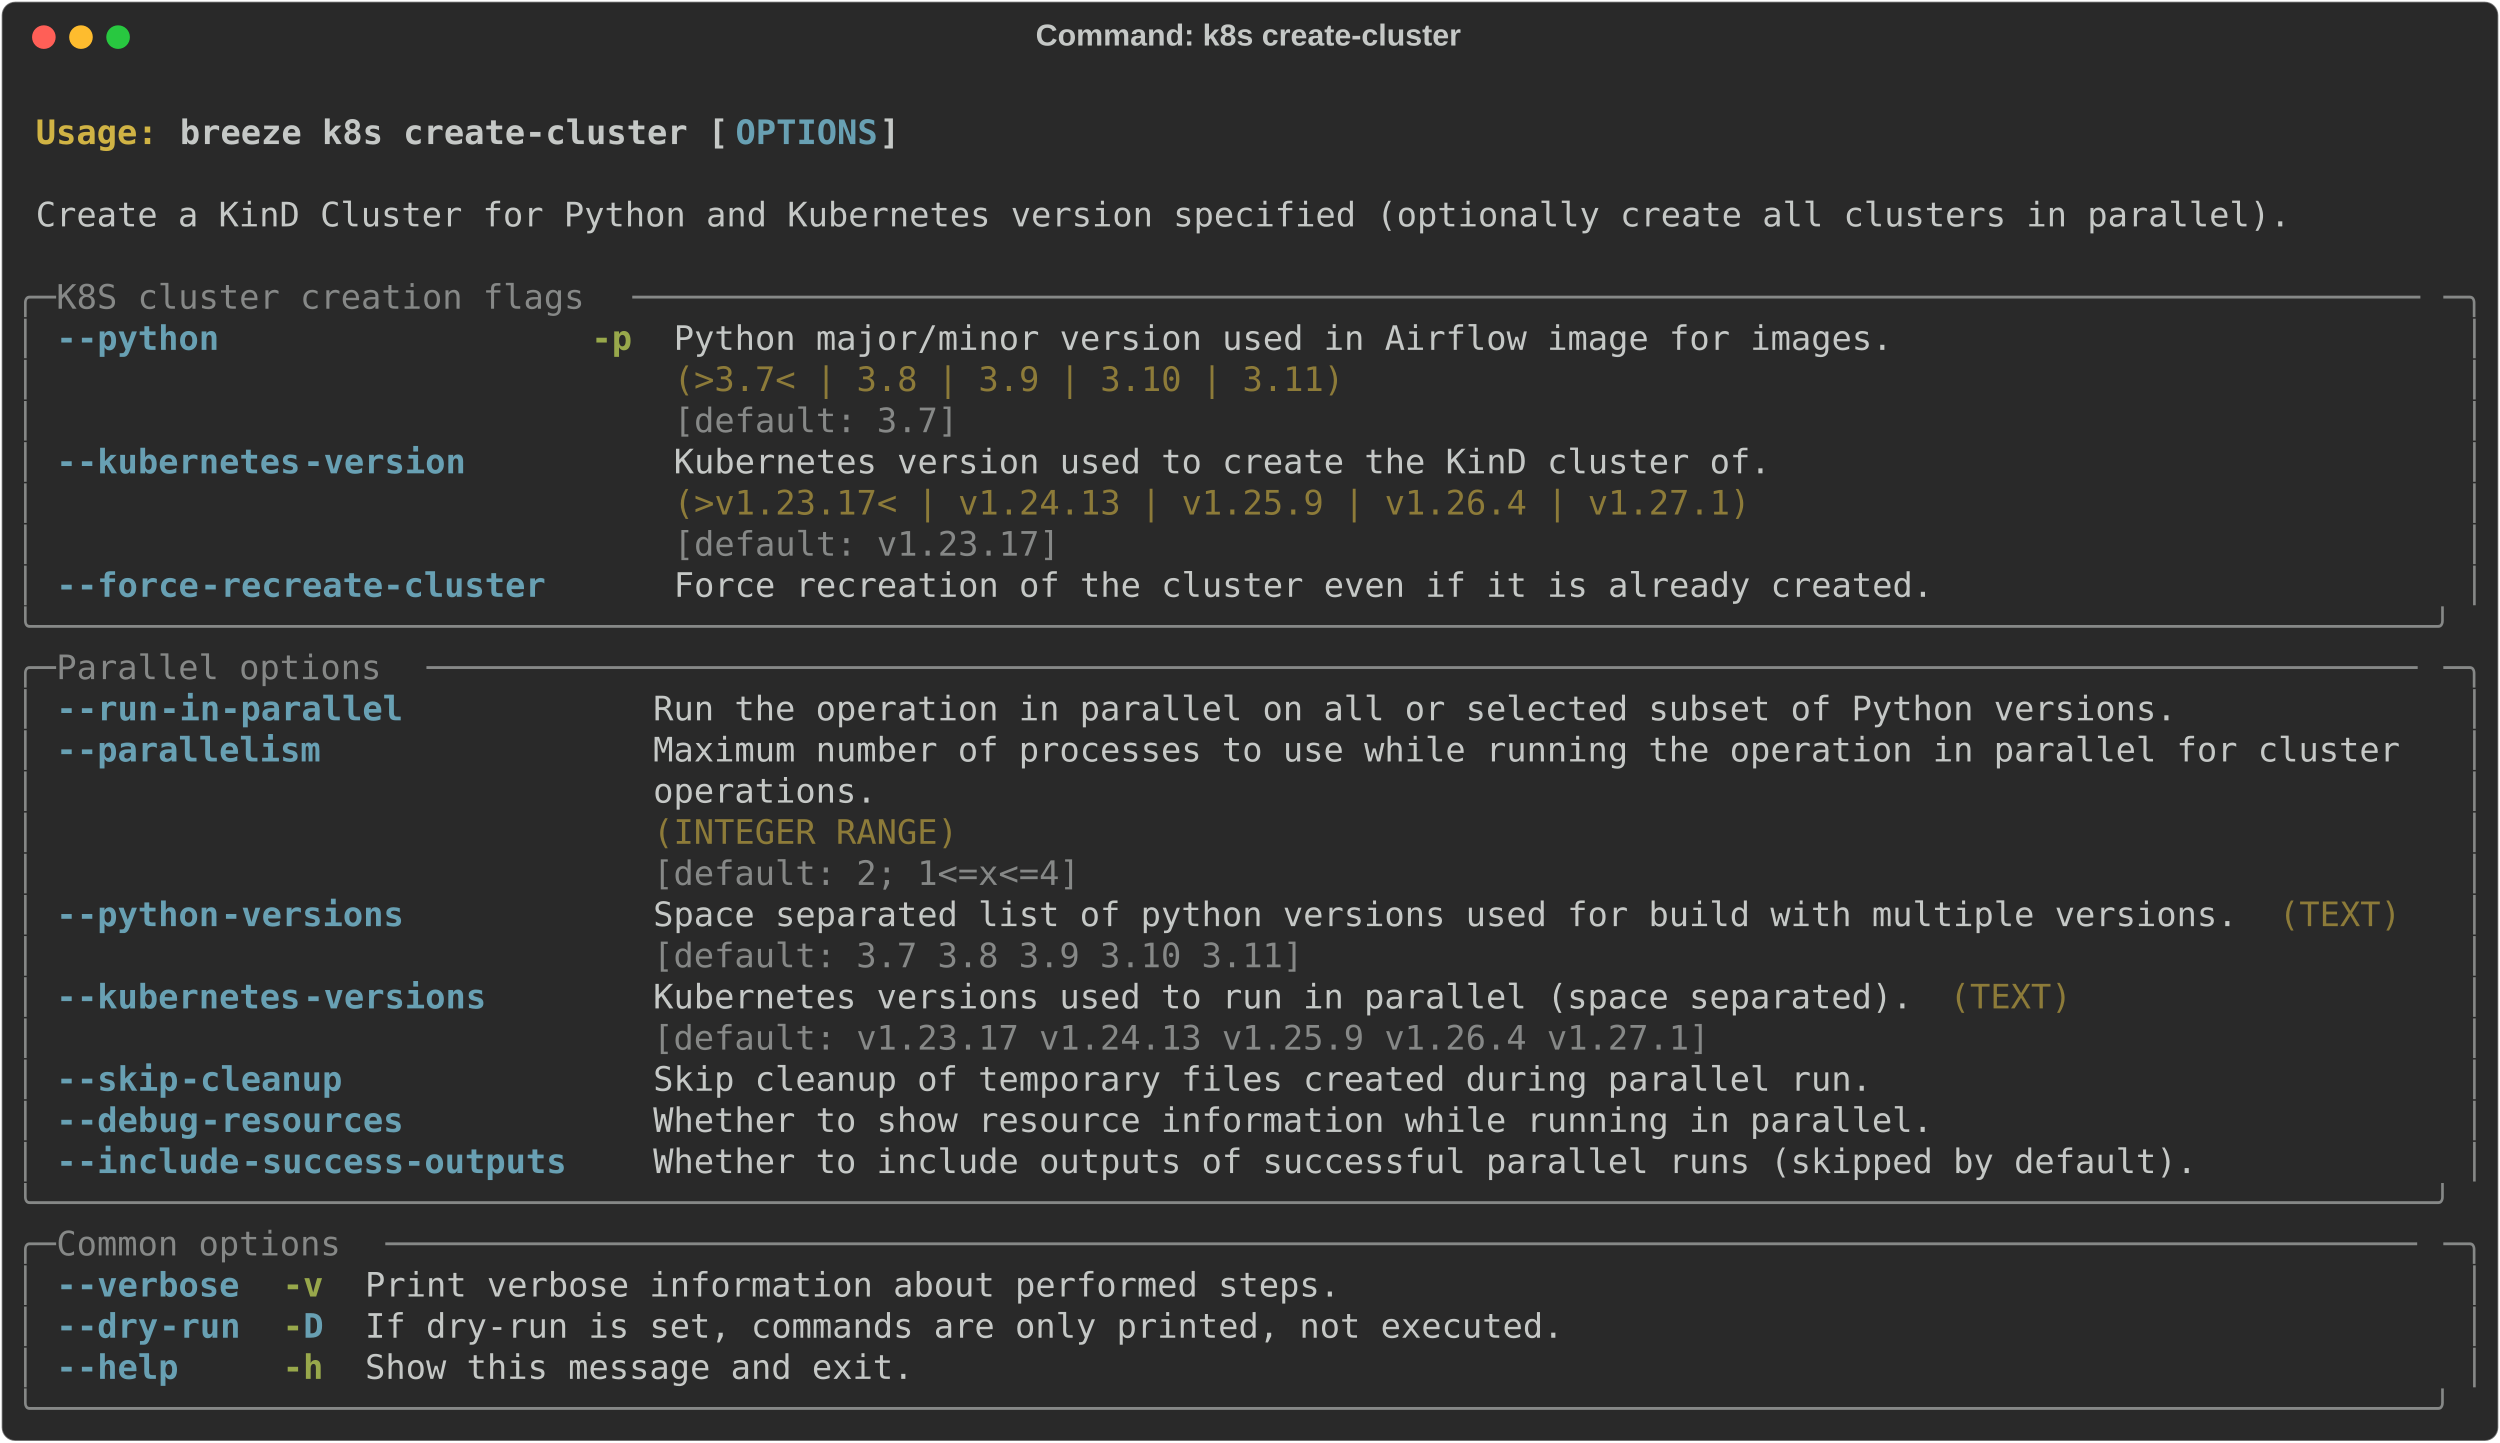
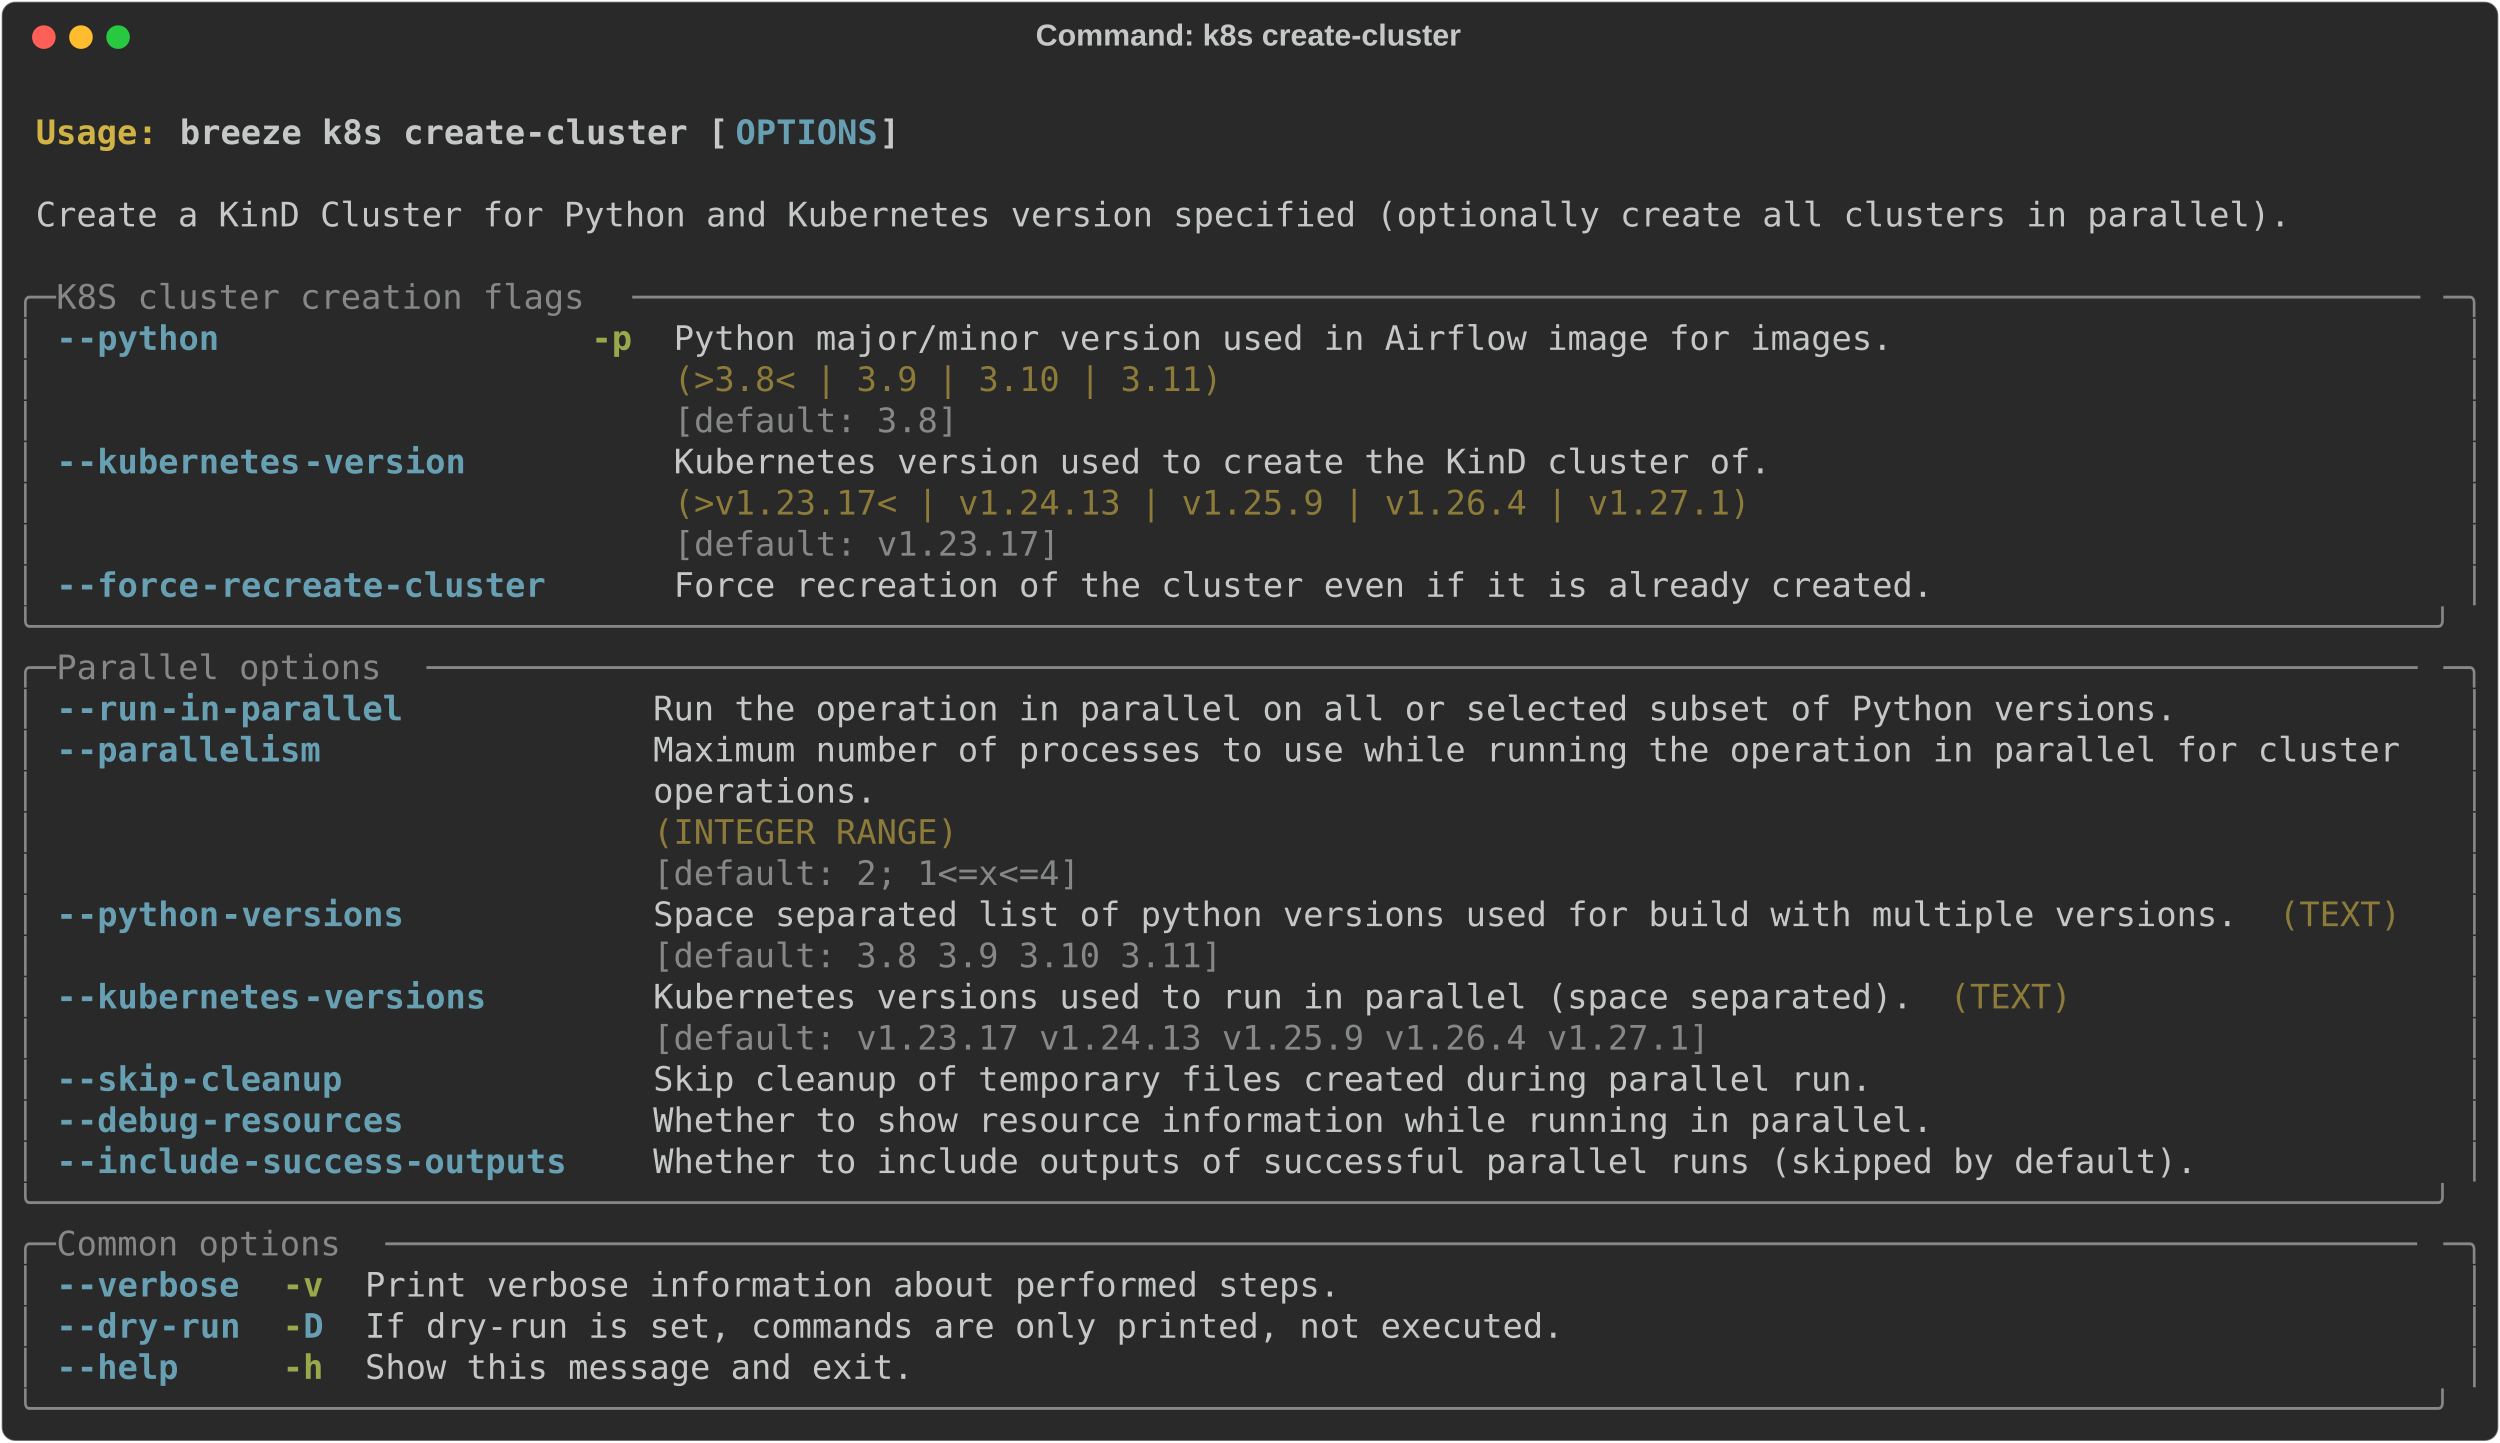
<svg xmlns="http://www.w3.org/2000/svg" class="rich-terminal" viewBox="0 0 1482 855.2">
  <style>

    @font-face {
        font-family: "Fira Code";
        src: local("FiraCode-Regular"),
                url("https://cdnjs.cloudflare.com/ajax/libs/firacode/6.2.0/woff2/FiraCode-Regular.woff2") format("woff2"),
                url("https://cdnjs.cloudflare.com/ajax/libs/firacode/6.2.0/woff/FiraCode-Regular.woff") format("woff");
        font-style: normal;
        font-weight: 400;
    }
    @font-face {
        font-family: "Fira Code";
        src: local("FiraCode-Bold"),
                url("https://cdnjs.cloudflare.com/ajax/libs/firacode/6.2.0/woff2/FiraCode-Bold.woff2") format("woff2"),
                url("https://cdnjs.cloudflare.com/ajax/libs/firacode/6.2.0/woff/FiraCode-Bold.woff") format("woff");
        font-style: bold;
        font-weight: 700;
    }

    .breeze-k8s-create-cluster-matrix {
        font-family: Fira Code, monospace;
        font-size: 20px;
        line-height: 24.4px;
        font-variant-east-asian: full-width;
    }

    .breeze-k8s-create-cluster-title {
        font-size: 18px;
        font-weight: bold;
        font-family: arial;
    }

    .breeze-k8s-create-cluster-r1 { fill: #c5c8c6;font-weight: bold }
.breeze-k8s-create-cluster-r2 { fill: #c5c8c6 }
.breeze-k8s-create-cluster-r3 { fill: #d0b344;font-weight: bold }
.breeze-k8s-create-cluster-r4 { fill: #68a0b3;font-weight: bold }
.breeze-k8s-create-cluster-r5 { fill: #868887 }
.breeze-k8s-create-cluster-r6 { fill: #98a84b;font-weight: bold }
.breeze-k8s-create-cluster-r7 { fill: #8d7b39 }
    </style>
  <defs>
    <clipPath id="breeze-k8s-create-cluster-clip-terminal">
      <rect x="0" y="0" width="1463.0" height="804.2" />
    </clipPath>
    <clipPath id="breeze-k8s-create-cluster-line-0">
      <rect x="0" y="1.5" width="1464" height="24.65" />
    </clipPath>
    <clipPath id="breeze-k8s-create-cluster-line-1">
      <rect x="0" y="25.9" width="1464" height="24.65" />
    </clipPath>
    <clipPath id="breeze-k8s-create-cluster-line-2">
      <rect x="0" y="50.3" width="1464" height="24.65" />
    </clipPath>
    <clipPath id="breeze-k8s-create-cluster-line-3">
      <rect x="0" y="74.7" width="1464" height="24.65" />
    </clipPath>
    <clipPath id="breeze-k8s-create-cluster-line-4">
      <rect x="0" y="99.1" width="1464" height="24.65" />
    </clipPath>
    <clipPath id="breeze-k8s-create-cluster-line-5">
      <rect x="0" y="123.5" width="1464" height="24.65" />
    </clipPath>
    <clipPath id="breeze-k8s-create-cluster-line-6">
      <rect x="0" y="147.9" width="1464" height="24.65" />
    </clipPath>
    <clipPath id="breeze-k8s-create-cluster-line-7">
      <rect x="0" y="172.3" width="1464" height="24.65" />
    </clipPath>
    <clipPath id="breeze-k8s-create-cluster-line-8">
      <rect x="0" y="196.7" width="1464" height="24.65" />
    </clipPath>
    <clipPath id="breeze-k8s-create-cluster-line-9">
      <rect x="0" y="221.1" width="1464" height="24.65" />
    </clipPath>
    <clipPath id="breeze-k8s-create-cluster-line-10">
      <rect x="0" y="245.5" width="1464" height="24.65" />
    </clipPath>
    <clipPath id="breeze-k8s-create-cluster-line-11">
      <rect x="0" y="269.9" width="1464" height="24.65" />
    </clipPath>
    <clipPath id="breeze-k8s-create-cluster-line-12">
      <rect x="0" y="294.3" width="1464" height="24.65" />
    </clipPath>
    <clipPath id="breeze-k8s-create-cluster-line-13">
      <rect x="0" y="318.7" width="1464" height="24.65" />
    </clipPath>
    <clipPath id="breeze-k8s-create-cluster-line-14">
      <rect x="0" y="343.1" width="1464" height="24.65" />
    </clipPath>
    <clipPath id="breeze-k8s-create-cluster-line-15">
      <rect x="0" y="367.5" width="1464" height="24.65" />
    </clipPath>
    <clipPath id="breeze-k8s-create-cluster-line-16">
      <rect x="0" y="391.9" width="1464" height="24.65" />
    </clipPath>
    <clipPath id="breeze-k8s-create-cluster-line-17">
      <rect x="0" y="416.3" width="1464" height="24.65" />
    </clipPath>
    <clipPath id="breeze-k8s-create-cluster-line-18">
      <rect x="0" y="440.7" width="1464" height="24.65" />
    </clipPath>
    <clipPath id="breeze-k8s-create-cluster-line-19">
      <rect x="0" y="465.1" width="1464" height="24.65" />
    </clipPath>
    <clipPath id="breeze-k8s-create-cluster-line-20">
      <rect x="0" y="489.5" width="1464" height="24.65" />
    </clipPath>
    <clipPath id="breeze-k8s-create-cluster-line-21">
      <rect x="0" y="513.9" width="1464" height="24.65" />
    </clipPath>
    <clipPath id="breeze-k8s-create-cluster-line-22">
      <rect x="0" y="538.3" width="1464" height="24.65" />
    </clipPath>
    <clipPath id="breeze-k8s-create-cluster-line-23">
      <rect x="0" y="562.7" width="1464" height="24.65" />
    </clipPath>
    <clipPath id="breeze-k8s-create-cluster-line-24">
      <rect x="0" y="587.1" width="1464" height="24.65" />
    </clipPath>
    <clipPath id="breeze-k8s-create-cluster-line-25">
      <rect x="0" y="611.5" width="1464" height="24.65" />
    </clipPath>
    <clipPath id="breeze-k8s-create-cluster-line-26">
      <rect x="0" y="635.9" width="1464" height="24.65" />
    </clipPath>
    <clipPath id="breeze-k8s-create-cluster-line-27">
      <rect x="0" y="660.3" width="1464" height="24.65" />
    </clipPath>
    <clipPath id="breeze-k8s-create-cluster-line-28">
      <rect x="0" y="684.7" width="1464" height="24.65" />
    </clipPath>
    <clipPath id="breeze-k8s-create-cluster-line-29">
      <rect x="0" y="709.1" width="1464" height="24.65" />
    </clipPath>
    <clipPath id="breeze-k8s-create-cluster-line-30">
      <rect x="0" y="733.5" width="1464" height="24.65" />
    </clipPath>
    <clipPath id="breeze-k8s-create-cluster-line-31">
      <rect x="0" y="757.9" width="1464" height="24.65" />
    </clipPath>
  </defs>
  <rect fill="#292929" stroke="rgba(255,255,255,0.35)" stroke-width="1" x="1" y="1" width="1480" height="853.2" rx="8" />
  <text class="breeze-k8s-create-cluster-title" fill="#c5c8c6" text-anchor="middle" x="740" y="27">Command: k8s create-cluster</text>
  <g transform="translate(26,22)">
    <circle cx="0" cy="0" r="7" fill="#ff5f57" />
    <circle cx="22" cy="0" r="7" fill="#febc2e" />
    <circle cx="44" cy="0" r="7" fill="#28c840" />
  </g>
  <g transform="translate(9, 41)" clip-path="url(#breeze-k8s-create-cluster-clip-terminal)">
    <g class="breeze-k8s-create-cluster-matrix">
      <text class="breeze-k8s-create-cluster-r2" x="1464" y="20" textLength="12.2" clip-path="url(#breeze-k8s-create-cluster-line-0)">
</text>
      <text class="breeze-k8s-create-cluster-r3" x="12.2" y="44.4" textLength="85.4" clip-path="url(#breeze-k8s-create-cluster-line-1)">Usage: </text>
      <text class="breeze-k8s-create-cluster-r1" x="97.6" y="44.4" textLength="329.4" clip-path="url(#breeze-k8s-create-cluster-line-1)">breeze k8s create-cluster [</text>
      <text class="breeze-k8s-create-cluster-r4" x="427" y="44.4" textLength="85.4" clip-path="url(#breeze-k8s-create-cluster-line-1)">OPTIONS</text>
      <text class="breeze-k8s-create-cluster-r1" x="512.4" y="44.4" textLength="12.2" clip-path="url(#breeze-k8s-create-cluster-line-1)">]</text>
      <text class="breeze-k8s-create-cluster-r2" x="1464" y="44.4" textLength="12.2" clip-path="url(#breeze-k8s-create-cluster-line-1)">
</text>
      <text class="breeze-k8s-create-cluster-r2" x="1464" y="68.8" textLength="12.2" clip-path="url(#breeze-k8s-create-cluster-line-2)">
</text>
      <text class="breeze-k8s-create-cluster-r2" x="12.2" y="93.2" textLength="1354.2" clip-path="url(#breeze-k8s-create-cluster-line-3)">Create a KinD Cluster for Python and Kubernetes version specified (optionally create all clusters in parallel).</text>
      <text class="breeze-k8s-create-cluster-r2" x="1464" y="93.2" textLength="12.2" clip-path="url(#breeze-k8s-create-cluster-line-3)">
</text>
      <text class="breeze-k8s-create-cluster-r2" x="1464" y="117.6" textLength="12.2" clip-path="url(#breeze-k8s-create-cluster-line-4)">
</text>
      <text class="breeze-k8s-create-cluster-r5" x="0" y="142" textLength="24.4" clip-path="url(#breeze-k8s-create-cluster-line-5)">╭─</text>
      <text class="breeze-k8s-create-cluster-r5" x="24.4" y="142" textLength="341.6" clip-path="url(#breeze-k8s-create-cluster-line-5)"> K8S cluster creation flags </text>
      <text class="breeze-k8s-create-cluster-r5" x="366" y="142" textLength="1073.6" clip-path="url(#breeze-k8s-create-cluster-line-5)">────────────────────────────────────────────────────────────────────────────────────────</text>
      <text class="breeze-k8s-create-cluster-r5" x="1439.6" y="142" textLength="24.4" clip-path="url(#breeze-k8s-create-cluster-line-5)">─╮</text>
      <text class="breeze-k8s-create-cluster-r2" x="1464" y="142" textLength="12.2" clip-path="url(#breeze-k8s-create-cluster-line-5)">
</text>
      <text class="breeze-k8s-create-cluster-r5" x="0" y="166.4" textLength="12.2" clip-path="url(#breeze-k8s-create-cluster-line-6)">│</text>
      <text class="breeze-k8s-create-cluster-r4" x="24.4" y="166.4" textLength="12.2" clip-path="url(#breeze-k8s-create-cluster-line-6)">-</text>
      <text class="breeze-k8s-create-cluster-r4" x="36.6" y="166.4" textLength="85.4" clip-path="url(#breeze-k8s-create-cluster-line-6)">-python</text>
      <text class="breeze-k8s-create-cluster-r6" x="341.6" y="166.4" textLength="24.4" clip-path="url(#breeze-k8s-create-cluster-line-6)">-p</text>
      <text class="breeze-k8s-create-cluster-r2" x="390.4" y="166.4" textLength="732" clip-path="url(#breeze-k8s-create-cluster-line-6)">Python major/minor version used in Airflow image for images.</text>
      <text class="breeze-k8s-create-cluster-r5" x="1451.8" y="166.4" textLength="12.2" clip-path="url(#breeze-k8s-create-cluster-line-6)">│</text>
      <text class="breeze-k8s-create-cluster-r2" x="1464" y="166.4" textLength="12.2" clip-path="url(#breeze-k8s-create-cluster-line-6)">
</text>
      <text class="breeze-k8s-create-cluster-r5" x="0" y="190.8" textLength="12.2" clip-path="url(#breeze-k8s-create-cluster-line-7)">│</text>
-       <text class="breeze-k8s-create-cluster-r7" x="390.4" y="190.8" textLength="732" clip-path="url(#breeze-k8s-create-cluster-line-7)">(&gt;3.7&lt; | 3.8 | 3.9 | 3.10 | 3.11)                           </text>
+       <text class="breeze-k8s-create-cluster-r7" x="390.4" y="190.8" textLength="732" clip-path="url(#breeze-k8s-create-cluster-line-7)">(&gt;3.8&lt; | 3.9 | 3.10 | 3.11)                                 </text>
      <text class="breeze-k8s-create-cluster-r5" x="1451.8" y="190.8" textLength="12.2" clip-path="url(#breeze-k8s-create-cluster-line-7)">│</text>
      <text class="breeze-k8s-create-cluster-r2" x="1464" y="190.8" textLength="12.2" clip-path="url(#breeze-k8s-create-cluster-line-7)">
</text>
      <text class="breeze-k8s-create-cluster-r5" x="0" y="215.2" textLength="12.2" clip-path="url(#breeze-k8s-create-cluster-line-8)">│</text>
-       <text class="breeze-k8s-create-cluster-r5" x="390.4" y="215.2" textLength="732" clip-path="url(#breeze-k8s-create-cluster-line-8)">[default: 3.7]                                              </text>
+       <text class="breeze-k8s-create-cluster-r5" x="390.4" y="215.2" textLength="732" clip-path="url(#breeze-k8s-create-cluster-line-8)">[default: 3.8]                                              </text>
      <text class="breeze-k8s-create-cluster-r5" x="1451.8" y="215.2" textLength="12.2" clip-path="url(#breeze-k8s-create-cluster-line-8)">│</text>
      <text class="breeze-k8s-create-cluster-r2" x="1464" y="215.2" textLength="12.2" clip-path="url(#breeze-k8s-create-cluster-line-8)">
</text>
      <text class="breeze-k8s-create-cluster-r5" x="0" y="239.6" textLength="12.2" clip-path="url(#breeze-k8s-create-cluster-line-9)">│</text>
      <text class="breeze-k8s-create-cluster-r4" x="24.4" y="239.6" textLength="12.2" clip-path="url(#breeze-k8s-create-cluster-line-9)">-</text>
      <text class="breeze-k8s-create-cluster-r4" x="36.6" y="239.6" textLength="134.2" clip-path="url(#breeze-k8s-create-cluster-line-9)">-kubernetes</text>
      <text class="breeze-k8s-create-cluster-r4" x="170.8" y="239.6" textLength="97.6" clip-path="url(#breeze-k8s-create-cluster-line-9)">-version</text>
      <text class="breeze-k8s-create-cluster-r2" x="390.4" y="239.6" textLength="658.8" clip-path="url(#breeze-k8s-create-cluster-line-9)">Kubernetes version used to create the KinD cluster of.</text>
      <text class="breeze-k8s-create-cluster-r5" x="1451.8" y="239.6" textLength="12.2" clip-path="url(#breeze-k8s-create-cluster-line-9)">│</text>
      <text class="breeze-k8s-create-cluster-r2" x="1464" y="239.6" textLength="12.2" clip-path="url(#breeze-k8s-create-cluster-line-9)">
</text>
      <text class="breeze-k8s-create-cluster-r5" x="0" y="264" textLength="12.2" clip-path="url(#breeze-k8s-create-cluster-line-10)">│</text>
      <text class="breeze-k8s-create-cluster-r7" x="390.4" y="264" textLength="658.8" clip-path="url(#breeze-k8s-create-cluster-line-10)">(&gt;v1.23.17&lt; | v1.24.13 | v1.25.9 | v1.26.4 | v1.27.1) </text>
      <text class="breeze-k8s-create-cluster-r5" x="1451.8" y="264" textLength="12.2" clip-path="url(#breeze-k8s-create-cluster-line-10)">│</text>
      <text class="breeze-k8s-create-cluster-r2" x="1464" y="264" textLength="12.2" clip-path="url(#breeze-k8s-create-cluster-line-10)">
</text>
      <text class="breeze-k8s-create-cluster-r5" x="0" y="288.4" textLength="12.2" clip-path="url(#breeze-k8s-create-cluster-line-11)">│</text>
      <text class="breeze-k8s-create-cluster-r5" x="390.4" y="288.4" textLength="658.8" clip-path="url(#breeze-k8s-create-cluster-line-11)">[default: v1.23.17]                                   </text>
      <text class="breeze-k8s-create-cluster-r5" x="1451.8" y="288.4" textLength="12.2" clip-path="url(#breeze-k8s-create-cluster-line-11)">│</text>
      <text class="breeze-k8s-create-cluster-r2" x="1464" y="288.4" textLength="12.2" clip-path="url(#breeze-k8s-create-cluster-line-11)">
</text>
      <text class="breeze-k8s-create-cluster-r5" x="0" y="312.8" textLength="12.2" clip-path="url(#breeze-k8s-create-cluster-line-12)">│</text>
      <text class="breeze-k8s-create-cluster-r4" x="24.4" y="312.8" textLength="12.2" clip-path="url(#breeze-k8s-create-cluster-line-12)">-</text>
      <text class="breeze-k8s-create-cluster-r4" x="36.6" y="312.8" textLength="73.2" clip-path="url(#breeze-k8s-create-cluster-line-12)">-force</text>
      <text class="breeze-k8s-create-cluster-r4" x="109.8" y="312.8" textLength="207.4" clip-path="url(#breeze-k8s-create-cluster-line-12)">-recreate-cluster</text>
      <text class="breeze-k8s-create-cluster-r2" x="390.4" y="312.8" textLength="756.4" clip-path="url(#breeze-k8s-create-cluster-line-12)">Force recreation of the cluster even if it is already created.</text>
      <text class="breeze-k8s-create-cluster-r5" x="1451.8" y="312.8" textLength="12.2" clip-path="url(#breeze-k8s-create-cluster-line-12)">│</text>
      <text class="breeze-k8s-create-cluster-r2" x="1464" y="312.8" textLength="12.2" clip-path="url(#breeze-k8s-create-cluster-line-12)">
</text>
      <text class="breeze-k8s-create-cluster-r5" x="0" y="337.2" textLength="1464" clip-path="url(#breeze-k8s-create-cluster-line-13)">╰──────────────────────────────────────────────────────────────────────────────────────────────────────────────────────╯</text>
      <text class="breeze-k8s-create-cluster-r2" x="1464" y="337.2" textLength="12.2" clip-path="url(#breeze-k8s-create-cluster-line-13)">
</text>
      <text class="breeze-k8s-create-cluster-r5" x="0" y="361.6" textLength="24.4" clip-path="url(#breeze-k8s-create-cluster-line-14)">╭─</text>
      <text class="breeze-k8s-create-cluster-r5" x="24.4" y="361.6" textLength="219.6" clip-path="url(#breeze-k8s-create-cluster-line-14)"> Parallel options </text>
      <text class="breeze-k8s-create-cluster-r5" x="244" y="361.6" textLength="1195.6" clip-path="url(#breeze-k8s-create-cluster-line-14)">──────────────────────────────────────────────────────────────────────────────────────────────────</text>
      <text class="breeze-k8s-create-cluster-r5" x="1439.6" y="361.6" textLength="24.4" clip-path="url(#breeze-k8s-create-cluster-line-14)">─╮</text>
      <text class="breeze-k8s-create-cluster-r2" x="1464" y="361.6" textLength="12.2" clip-path="url(#breeze-k8s-create-cluster-line-14)">
</text>
      <text class="breeze-k8s-create-cluster-r5" x="0" y="386" textLength="12.2" clip-path="url(#breeze-k8s-create-cluster-line-15)">│</text>
      <text class="breeze-k8s-create-cluster-r4" x="24.4" y="386" textLength="12.2" clip-path="url(#breeze-k8s-create-cluster-line-15)">-</text>
      <text class="breeze-k8s-create-cluster-r4" x="36.6" y="386" textLength="48.8" clip-path="url(#breeze-k8s-create-cluster-line-15)">-run</text>
      <text class="breeze-k8s-create-cluster-r4" x="85.4" y="386" textLength="146.4" clip-path="url(#breeze-k8s-create-cluster-line-15)">-in-parallel</text>
      <text class="breeze-k8s-create-cluster-r2" x="378.2" y="386" textLength="915" clip-path="url(#breeze-k8s-create-cluster-line-15)">Run the operation in parallel on all or selected subset of Python versions.</text>
      <text class="breeze-k8s-create-cluster-r5" x="1451.8" y="386" textLength="12.2" clip-path="url(#breeze-k8s-create-cluster-line-15)">│</text>
      <text class="breeze-k8s-create-cluster-r2" x="1464" y="386" textLength="12.2" clip-path="url(#breeze-k8s-create-cluster-line-15)">
</text>
      <text class="breeze-k8s-create-cluster-r5" x="0" y="410.4" textLength="12.2" clip-path="url(#breeze-k8s-create-cluster-line-16)">│</text>
      <text class="breeze-k8s-create-cluster-r4" x="24.4" y="410.4" textLength="12.2" clip-path="url(#breeze-k8s-create-cluster-line-16)">-</text>
      <text class="breeze-k8s-create-cluster-r4" x="36.6" y="410.4" textLength="146.4" clip-path="url(#breeze-k8s-create-cluster-line-16)">-parallelism</text>
      <text class="breeze-k8s-create-cluster-r2" x="378.2" y="410.4" textLength="1061.4" clip-path="url(#breeze-k8s-create-cluster-line-16)">Maximum number of processes to use while running the operation in parallel for cluster </text>
      <text class="breeze-k8s-create-cluster-r5" x="1451.8" y="410.4" textLength="12.2" clip-path="url(#breeze-k8s-create-cluster-line-16)">│</text>
      <text class="breeze-k8s-create-cluster-r2" x="1464" y="410.4" textLength="12.2" clip-path="url(#breeze-k8s-create-cluster-line-16)">
</text>
      <text class="breeze-k8s-create-cluster-r5" x="0" y="434.8" textLength="12.2" clip-path="url(#breeze-k8s-create-cluster-line-17)">│</text>
      <text class="breeze-k8s-create-cluster-r2" x="378.2" y="434.8" textLength="1061.4" clip-path="url(#breeze-k8s-create-cluster-line-17)">operations.                                                                            </text>
      <text class="breeze-k8s-create-cluster-r5" x="1451.8" y="434.8" textLength="12.2" clip-path="url(#breeze-k8s-create-cluster-line-17)">│</text>
      <text class="breeze-k8s-create-cluster-r2" x="1464" y="434.8" textLength="12.2" clip-path="url(#breeze-k8s-create-cluster-line-17)">
</text>
      <text class="breeze-k8s-create-cluster-r5" x="0" y="459.2" textLength="12.2" clip-path="url(#breeze-k8s-create-cluster-line-18)">│</text>
      <text class="breeze-k8s-create-cluster-r7" x="378.2" y="459.2" textLength="1061.4" clip-path="url(#breeze-k8s-create-cluster-line-18)">(INTEGER RANGE)                                                                        </text>
      <text class="breeze-k8s-create-cluster-r5" x="1451.8" y="459.2" textLength="12.2" clip-path="url(#breeze-k8s-create-cluster-line-18)">│</text>
      <text class="breeze-k8s-create-cluster-r2" x="1464" y="459.2" textLength="12.2" clip-path="url(#breeze-k8s-create-cluster-line-18)">
</text>
      <text class="breeze-k8s-create-cluster-r5" x="0" y="483.6" textLength="12.2" clip-path="url(#breeze-k8s-create-cluster-line-19)">│</text>
      <text class="breeze-k8s-create-cluster-r5" x="378.2" y="483.6" textLength="1061.4" clip-path="url(#breeze-k8s-create-cluster-line-19)">[default: 2; 1&lt;=x&lt;=4]                                                                  </text>
      <text class="breeze-k8s-create-cluster-r5" x="1451.8" y="483.6" textLength="12.2" clip-path="url(#breeze-k8s-create-cluster-line-19)">│</text>
      <text class="breeze-k8s-create-cluster-r2" x="1464" y="483.6" textLength="12.2" clip-path="url(#breeze-k8s-create-cluster-line-19)">
</text>
      <text class="breeze-k8s-create-cluster-r5" x="0" y="508" textLength="12.2" clip-path="url(#breeze-k8s-create-cluster-line-20)">│</text>
      <text class="breeze-k8s-create-cluster-r4" x="24.4" y="508" textLength="12.2" clip-path="url(#breeze-k8s-create-cluster-line-20)">-</text>
      <text class="breeze-k8s-create-cluster-r4" x="36.6" y="508" textLength="85.4" clip-path="url(#breeze-k8s-create-cluster-line-20)">-python</text>
      <text class="breeze-k8s-create-cluster-r4" x="122" y="508" textLength="109.8" clip-path="url(#breeze-k8s-create-cluster-line-20)">-versions</text>
      <text class="breeze-k8s-create-cluster-r2" x="378.2" y="508" textLength="951.6" clip-path="url(#breeze-k8s-create-cluster-line-20)">Space separated list of python versions used for build with multiple versions.</text>
      <text class="breeze-k8s-create-cluster-r7" x="1342" y="508" textLength="73.2" clip-path="url(#breeze-k8s-create-cluster-line-20)">(TEXT)</text>
      <text class="breeze-k8s-create-cluster-r5" x="1451.8" y="508" textLength="12.2" clip-path="url(#breeze-k8s-create-cluster-line-20)">│</text>
      <text class="breeze-k8s-create-cluster-r2" x="1464" y="508" textLength="12.2" clip-path="url(#breeze-k8s-create-cluster-line-20)">
</text>
      <text class="breeze-k8s-create-cluster-r5" x="0" y="532.4" textLength="12.2" clip-path="url(#breeze-k8s-create-cluster-line-21)">│</text>
-       <text class="breeze-k8s-create-cluster-r5" x="378.2" y="532.4" textLength="951.6" clip-path="url(#breeze-k8s-create-cluster-line-21)">[default: 3.7 3.8 3.9 3.10 3.11]                                              </text>
+       <text class="breeze-k8s-create-cluster-r5" x="378.2" y="532.4" textLength="951.6" clip-path="url(#breeze-k8s-create-cluster-line-21)">[default: 3.8 3.9 3.10 3.11]                                                  </text>
      <text class="breeze-k8s-create-cluster-r5" x="1451.8" y="532.4" textLength="12.2" clip-path="url(#breeze-k8s-create-cluster-line-21)">│</text>
      <text class="breeze-k8s-create-cluster-r2" x="1464" y="532.4" textLength="12.2" clip-path="url(#breeze-k8s-create-cluster-line-21)">
</text>
      <text class="breeze-k8s-create-cluster-r5" x="0" y="556.8" textLength="12.2" clip-path="url(#breeze-k8s-create-cluster-line-22)">│</text>
      <text class="breeze-k8s-create-cluster-r4" x="24.4" y="556.8" textLength="12.2" clip-path="url(#breeze-k8s-create-cluster-line-22)">-</text>
      <text class="breeze-k8s-create-cluster-r4" x="36.6" y="556.8" textLength="134.2" clip-path="url(#breeze-k8s-create-cluster-line-22)">-kubernetes</text>
      <text class="breeze-k8s-create-cluster-r4" x="170.8" y="556.8" textLength="109.8" clip-path="url(#breeze-k8s-create-cluster-line-22)">-versions</text>
      <text class="breeze-k8s-create-cluster-r2" x="378.2" y="556.8" textLength="756.4" clip-path="url(#breeze-k8s-create-cluster-line-22)">Kubernetes versions used to run in parallel (space separated).</text>
      <text class="breeze-k8s-create-cluster-r7" x="1146.8" y="556.8" textLength="73.2" clip-path="url(#breeze-k8s-create-cluster-line-22)">(TEXT)</text>
      <text class="breeze-k8s-create-cluster-r5" x="1451.8" y="556.8" textLength="12.2" clip-path="url(#breeze-k8s-create-cluster-line-22)">│</text>
      <text class="breeze-k8s-create-cluster-r2" x="1464" y="556.8" textLength="12.2" clip-path="url(#breeze-k8s-create-cluster-line-22)">
</text>
      <text class="breeze-k8s-create-cluster-r5" x="0" y="581.2" textLength="12.2" clip-path="url(#breeze-k8s-create-cluster-line-23)">│</text>
      <text class="breeze-k8s-create-cluster-r5" x="378.2" y="581.2" textLength="756.4" clip-path="url(#breeze-k8s-create-cluster-line-23)">[default: v1.23.17 v1.24.13 v1.25.9 v1.26.4 v1.27.1]          </text>
      <text class="breeze-k8s-create-cluster-r5" x="1451.8" y="581.2" textLength="12.2" clip-path="url(#breeze-k8s-create-cluster-line-23)">│</text>
      <text class="breeze-k8s-create-cluster-r2" x="1464" y="581.2" textLength="12.2" clip-path="url(#breeze-k8s-create-cluster-line-23)">
</text>
      <text class="breeze-k8s-create-cluster-r5" x="0" y="605.6" textLength="12.2" clip-path="url(#breeze-k8s-create-cluster-line-24)">│</text>
      <text class="breeze-k8s-create-cluster-r4" x="24.4" y="605.6" textLength="12.2" clip-path="url(#breeze-k8s-create-cluster-line-24)">-</text>
      <text class="breeze-k8s-create-cluster-r4" x="36.6" y="605.6" textLength="61" clip-path="url(#breeze-k8s-create-cluster-line-24)">-skip</text>
      <text class="breeze-k8s-create-cluster-r4" x="97.6" y="605.6" textLength="97.6" clip-path="url(#breeze-k8s-create-cluster-line-24)">-cleanup</text>
      <text class="breeze-k8s-create-cluster-r2" x="378.2" y="605.6" textLength="732" clip-path="url(#breeze-k8s-create-cluster-line-24)">Skip cleanup of temporary files created during parallel run.</text>
      <text class="breeze-k8s-create-cluster-r5" x="1451.8" y="605.6" textLength="12.2" clip-path="url(#breeze-k8s-create-cluster-line-24)">│</text>
      <text class="breeze-k8s-create-cluster-r2" x="1464" y="605.6" textLength="12.2" clip-path="url(#breeze-k8s-create-cluster-line-24)">
</text>
      <text class="breeze-k8s-create-cluster-r5" x="0" y="630" textLength="12.2" clip-path="url(#breeze-k8s-create-cluster-line-25)">│</text>
      <text class="breeze-k8s-create-cluster-r4" x="24.4" y="630" textLength="12.2" clip-path="url(#breeze-k8s-create-cluster-line-25)">-</text>
      <text class="breeze-k8s-create-cluster-r4" x="36.6" y="630" textLength="73.2" clip-path="url(#breeze-k8s-create-cluster-line-25)">-debug</text>
      <text class="breeze-k8s-create-cluster-r4" x="109.8" y="630" textLength="122" clip-path="url(#breeze-k8s-create-cluster-line-25)">-resources</text>
      <text class="breeze-k8s-create-cluster-r2" x="378.2" y="630" textLength="768.6" clip-path="url(#breeze-k8s-create-cluster-line-25)">Whether to show resource information while running in parallel.</text>
      <text class="breeze-k8s-create-cluster-r5" x="1451.8" y="630" textLength="12.2" clip-path="url(#breeze-k8s-create-cluster-line-25)">│</text>
      <text class="breeze-k8s-create-cluster-r2" x="1464" y="630" textLength="12.2" clip-path="url(#breeze-k8s-create-cluster-line-25)">
</text>
      <text class="breeze-k8s-create-cluster-r5" x="0" y="654.4" textLength="12.2" clip-path="url(#breeze-k8s-create-cluster-line-26)">│</text>
      <text class="breeze-k8s-create-cluster-r4" x="24.4" y="654.4" textLength="12.2" clip-path="url(#breeze-k8s-create-cluster-line-26)">-</text>
      <text class="breeze-k8s-create-cluster-r4" x="36.6" y="654.4" textLength="97.6" clip-path="url(#breeze-k8s-create-cluster-line-26)">-include</text>
      <text class="breeze-k8s-create-cluster-r4" x="134.2" y="654.4" textLength="195.2" clip-path="url(#breeze-k8s-create-cluster-line-26)">-success-outputs</text>
      <text class="breeze-k8s-create-cluster-r2" x="378.2" y="654.4" textLength="927.2" clip-path="url(#breeze-k8s-create-cluster-line-26)">Whether to include outputs of successful parallel runs (skipped by default).</text>
      <text class="breeze-k8s-create-cluster-r5" x="1451.8" y="654.4" textLength="12.2" clip-path="url(#breeze-k8s-create-cluster-line-26)">│</text>
      <text class="breeze-k8s-create-cluster-r2" x="1464" y="654.4" textLength="12.2" clip-path="url(#breeze-k8s-create-cluster-line-26)">
</text>
      <text class="breeze-k8s-create-cluster-r5" x="0" y="678.8" textLength="1464" clip-path="url(#breeze-k8s-create-cluster-line-27)">╰──────────────────────────────────────────────────────────────────────────────────────────────────────────────────────╯</text>
      <text class="breeze-k8s-create-cluster-r2" x="1464" y="678.8" textLength="12.2" clip-path="url(#breeze-k8s-create-cluster-line-27)">
</text>
      <text class="breeze-k8s-create-cluster-r5" x="0" y="703.2" textLength="24.4" clip-path="url(#breeze-k8s-create-cluster-line-28)">╭─</text>
      <text class="breeze-k8s-create-cluster-r5" x="24.4" y="703.2" textLength="195.2" clip-path="url(#breeze-k8s-create-cluster-line-28)"> Common options </text>
      <text class="breeze-k8s-create-cluster-r5" x="219.6" y="703.2" textLength="1220" clip-path="url(#breeze-k8s-create-cluster-line-28)">────────────────────────────────────────────────────────────────────────────────────────────────────</text>
      <text class="breeze-k8s-create-cluster-r5" x="1439.6" y="703.2" textLength="24.4" clip-path="url(#breeze-k8s-create-cluster-line-28)">─╮</text>
      <text class="breeze-k8s-create-cluster-r2" x="1464" y="703.2" textLength="12.2" clip-path="url(#breeze-k8s-create-cluster-line-28)">
</text>
      <text class="breeze-k8s-create-cluster-r5" x="0" y="727.6" textLength="12.2" clip-path="url(#breeze-k8s-create-cluster-line-29)">│</text>
      <text class="breeze-k8s-create-cluster-r4" x="24.4" y="727.6" textLength="12.2" clip-path="url(#breeze-k8s-create-cluster-line-29)">-</text>
      <text class="breeze-k8s-create-cluster-r4" x="36.6" y="727.6" textLength="97.6" clip-path="url(#breeze-k8s-create-cluster-line-29)">-verbose</text>
      <text class="breeze-k8s-create-cluster-r6" x="158.6" y="727.6" textLength="24.4" clip-path="url(#breeze-k8s-create-cluster-line-29)">-v</text>
      <text class="breeze-k8s-create-cluster-r2" x="207.4" y="727.6" textLength="585.6" clip-path="url(#breeze-k8s-create-cluster-line-29)">Print verbose information about performed steps.</text>
      <text class="breeze-k8s-create-cluster-r5" x="1451.8" y="727.6" textLength="12.2" clip-path="url(#breeze-k8s-create-cluster-line-29)">│</text>
      <text class="breeze-k8s-create-cluster-r2" x="1464" y="727.6" textLength="12.2" clip-path="url(#breeze-k8s-create-cluster-line-29)">
</text>
      <text class="breeze-k8s-create-cluster-r5" x="0" y="752" textLength="12.2" clip-path="url(#breeze-k8s-create-cluster-line-30)">│</text>
      <text class="breeze-k8s-create-cluster-r4" x="24.4" y="752" textLength="12.2" clip-path="url(#breeze-k8s-create-cluster-line-30)">-</text>
      <text class="breeze-k8s-create-cluster-r4" x="36.6" y="752" textLength="48.8" clip-path="url(#breeze-k8s-create-cluster-line-30)">-dry</text>
      <text class="breeze-k8s-create-cluster-r4" x="85.4" y="752" textLength="48.8" clip-path="url(#breeze-k8s-create-cluster-line-30)">-run</text>
      <text class="breeze-k8s-create-cluster-r6" x="158.6" y="752" textLength="12.2" clip-path="url(#breeze-k8s-create-cluster-line-30)">-</text>
      <text class="breeze-k8s-create-cluster-r4" x="170.8" y="752" textLength="12.2" clip-path="url(#breeze-k8s-create-cluster-line-30)">D</text>
      <text class="breeze-k8s-create-cluster-r2" x="207.4" y="752" textLength="719.8" clip-path="url(#breeze-k8s-create-cluster-line-30)">If dry-run is set, commands are only printed, not executed.</text>
      <text class="breeze-k8s-create-cluster-r5" x="1451.8" y="752" textLength="12.2" clip-path="url(#breeze-k8s-create-cluster-line-30)">│</text>
      <text class="breeze-k8s-create-cluster-r2" x="1464" y="752" textLength="12.2" clip-path="url(#breeze-k8s-create-cluster-line-30)">
</text>
      <text class="breeze-k8s-create-cluster-r5" x="0" y="776.4" textLength="12.2" clip-path="url(#breeze-k8s-create-cluster-line-31)">│</text>
      <text class="breeze-k8s-create-cluster-r4" x="24.4" y="776.4" textLength="12.2" clip-path="url(#breeze-k8s-create-cluster-line-31)">-</text>
      <text class="breeze-k8s-create-cluster-r4" x="36.6" y="776.4" textLength="61" clip-path="url(#breeze-k8s-create-cluster-line-31)">-help</text>
      <text class="breeze-k8s-create-cluster-r6" x="158.6" y="776.4" textLength="24.4" clip-path="url(#breeze-k8s-create-cluster-line-31)">-h</text>
      <text class="breeze-k8s-create-cluster-r2" x="207.4" y="776.4" textLength="329.4" clip-path="url(#breeze-k8s-create-cluster-line-31)">Show this message and exit.</text>
      <text class="breeze-k8s-create-cluster-r5" x="1451.8" y="776.4" textLength="12.2" clip-path="url(#breeze-k8s-create-cluster-line-31)">│</text>
      <text class="breeze-k8s-create-cluster-r2" x="1464" y="776.4" textLength="12.2" clip-path="url(#breeze-k8s-create-cluster-line-31)">
</text>
      <text class="breeze-k8s-create-cluster-r5" x="0" y="800.8" textLength="1464" clip-path="url(#breeze-k8s-create-cluster-line-32)">╰──────────────────────────────────────────────────────────────────────────────────────────────────────────────────────╯</text>
      <text class="breeze-k8s-create-cluster-r2" x="1464" y="800.8" textLength="12.2" clip-path="url(#breeze-k8s-create-cluster-line-32)">
</text>
    </g>
  </g>
</svg>
